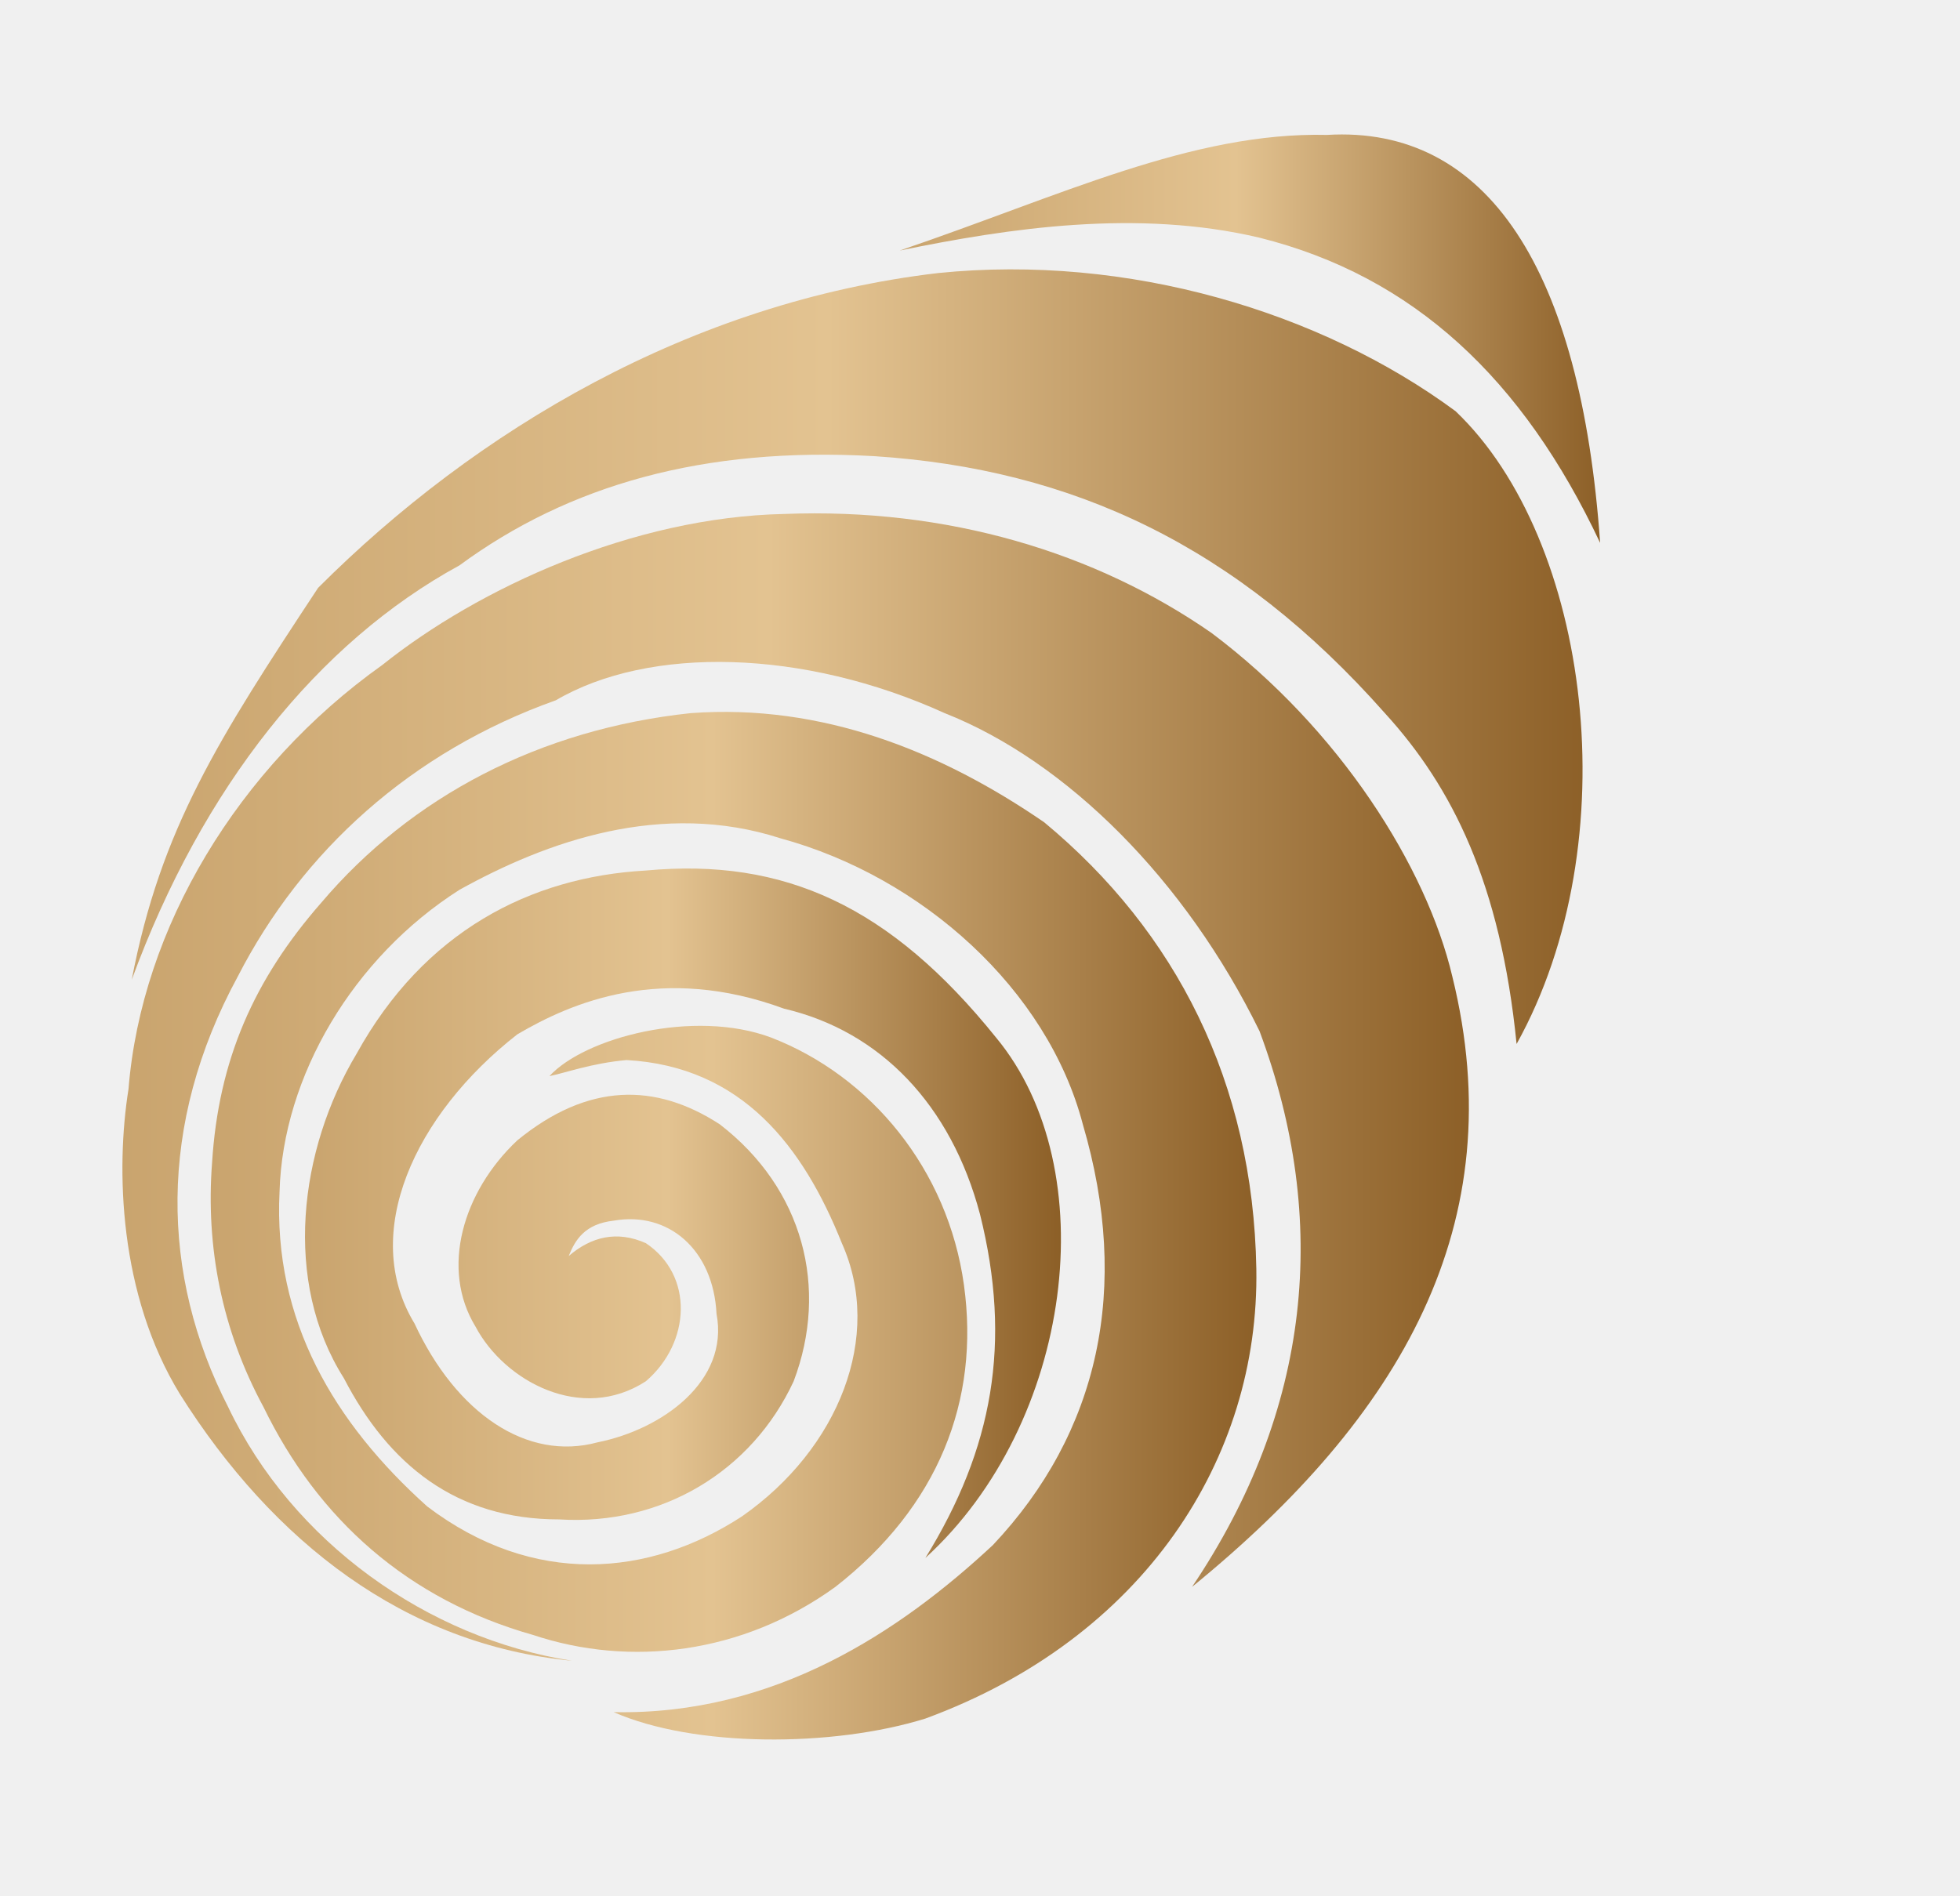
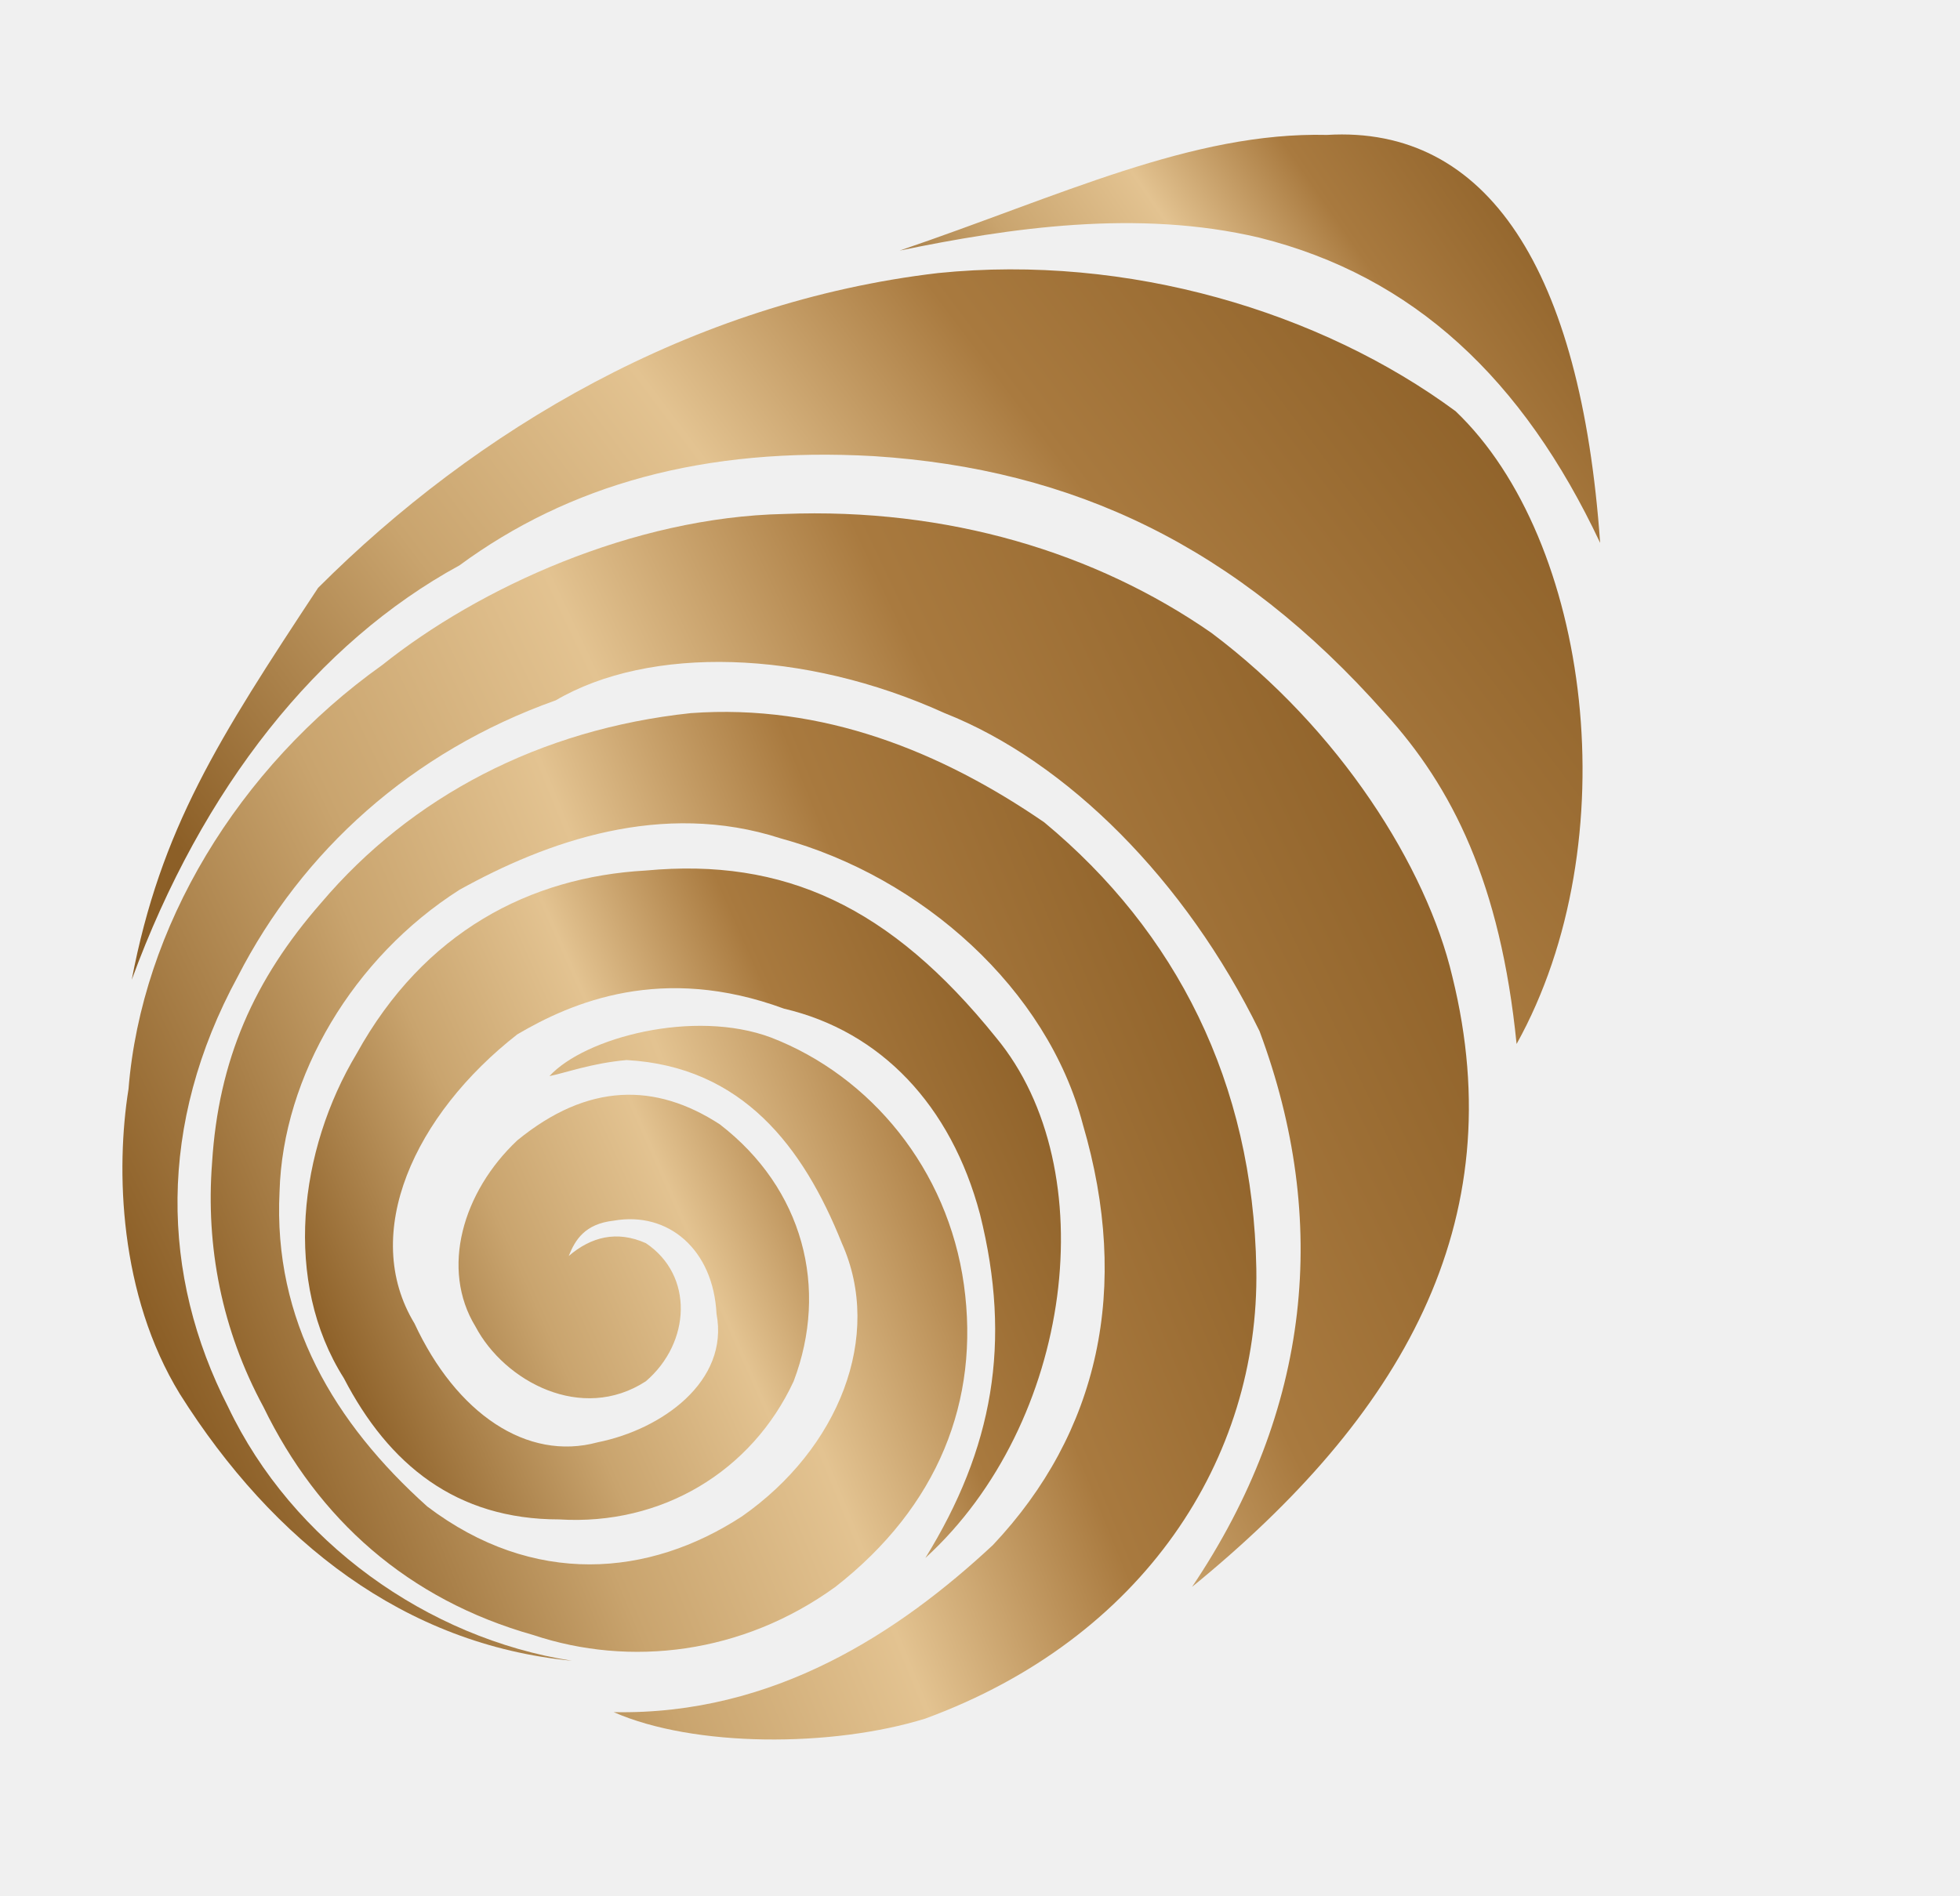
<svg xmlns="http://www.w3.org/2000/svg" viewBox="-25 -30 610 590" width="610" height="590">
  <rect x="-25" y="-30" width="610" height="590" fill="none" />
  <defs>
-     <linearGradient id="unfurl-gold">
-       <stop stop-color="#C9A46E" />
-       <stop offset=".48" stop-color="#E3C391" />
-       <stop offset="1" stop-color="#8C5F27" />
+     <linearGradient id="coil-gold" x1="0" y1="0.65" x2="1" y2="0.25" gradientUnits="objectBoundingBox">
+       <stop offset="0%" stop-color="#8C5F27" />
+       <stop offset="27%" stop-color="#C9A46E" />
+       <stop offset="48%" stop-color="#E3C391" />
+       <stop offset="69%" stop-color="#A97A3F" />
+       <stop offset="100%" stop-color="#8C5F27" />
    </linearGradient>
-     <mask id="r3" maskUnits="userSpaceOnUse" x="-25" y="-30" width="610" height="590">
-       <path d="M 152 361 C 169 350 187 365 179 382 C 169 403 139 390 133 369 C 127 346 149 326 171 326 C 201 325 219 356 215 385 C 212 417 188 435 157 431 C 115 433 86 396 84 355 C 81 298 120 259 172 258 C 225 252 268 281 287 330 C 305 376 290 420 263 455" fill="none" stroke="white" stroke-width="52" stroke-linecap="butt" stroke-dasharray="887.056 887.056" stroke-dashoffset="0" />
-     </mask>
-     <mask id="r0" maskUnits="userSpaceOnUse" x="-25" y="-30" width="610" height="590">
-       <path d="M 146 305 C 178 286 222 304 244 340 C 267 377 251 420 222 449 C 192 470 151 475 117 457 C 70 437 51 388 53 344 C 55 283 100 231 159 215 C 223 194 279 225 318 280 C 348 324 354 372 335 414 C 308 469 246 508 166 503" fill="none" stroke="white" stroke-width="68" stroke-linecap="butt" stroke-dasharray="1192.124 1192.124" stroke-dashoffset="0" />
-     </mask>
-     <mask id="r1" maskUnits="userSpaceOnUse" x="-25" y="-30" width="610" height="590">
-       <path d="M 153 487 C 79 476 30 413 25 348 C 18 279 54 199 126 166 C 187 130 262 139 315 169 C 361 202 391 263 399 321 C 409 375 382 427 346 464" fill="none" stroke="white" stroke-width="84" stroke-linecap="butt" stroke-dasharray="959.728 959.728" stroke-dashoffset="0" />
-     </mask>
-     <mask id="r2" maskUnits="userSpaceOnUse" x="-25" y="-30" width="610" height="590">
-       <path d="M 16 275 C 49 209 100 142 180 105 C 249 74 332 76 377 120 C 433 153 461 226 447 295" fill="none" stroke="white" stroke-width="96" stroke-linecap="butt" stroke-dasharray="650.357 650.357" stroke-dashoffset="0" />
-     </mask>
-     <mask id="r4" maskUnits="userSpaceOnUse" x="-25" y="-30" width="610" height="590">
-       <path d="M 255 48 C 268.5 43.5 282.625 39.375 296.797 35.922 C 310.969 32.469 325.188 29.688 338.875 27.875 C 352.563 26.063 365.719 25.219 377.766 25.641 C 389.813 26.063 400.75 27.75 410 31 C 417.75 35.25 424.813 41.75 431.234 49.703 C 437.656 57.656 443.438 67.063 448.625 77.125 C 453.813 87.188 458.406 97.906 462.453 108.484 C 466.5 119.063 470 129.5 473 139" fill="none" stroke="white" stroke-width="56" stroke-linecap="butt" stroke-dasharray="285.755 285.755" stroke-dashoffset="9.51754140369319e-14" />
-     </mask>
  </defs>
-   <path d="M 176 241 C 219 237 252 252 285 293 C 319 334 309 413 263 455 C 284 421 290 388 280 348 C 271 314 249 291 219 284 C 181 270 153 282 136 292 C 104 317 87 354 104 382 C 117 410 139 425 161 419 C 181 415 202 400 198 379 C 197 359 183 347 166 350 C 157 351 154 356 152 361 C 159 355 167 353 176 357 C 191 367 190 388 176 400 C 156 413 132 400 123 383 C 112 365 119 341 136 325 C 158 307 179 307 199 320 C 225 340 233 371 222 400 C 209 428 181 445 149 443 C 117 443 96 426 82 399 C 63 369 68 328 86 298 C 107 260 140 243 176 241 Z" fill="url(#unfurl-gold)" />
-   <path d="M 190 192 C 231 189 268 204 300 226 C 341 260 365 307 366 365 C 367 424 331 480 263 505 C 234 514 191 514 166 503 C 216 504 255 478 284 451 C 317 416 327 371 312 320 C 301 278 262 243 218 231 C 181 219 145 232 118 247 C 85 268 63 305 62 341 C 60 381 79 413 108 439 C 141 464 177 461 206 442 C 236 421 250 386 237 357 C 225 327 206 302 170 300 C 159 301 151 304 146 305 C 157 293 191 284 215 293 C 246 305 270 334 275 370 C 280 406 267 439 235 464 C 206 485 171 489 141 479 C 102 468 74 443 57 408 C 44 384 39 358 41 332 C 43 300 54 275 75 251 C 103 218 143 197 190 192 Z" fill="url(#unfurl-gold)" />
-   <path d="M 219 130 C 270 128 316 142 352 167 C 392 197 419 240 427 274 C 446 351 411 411 346 464 C 383 409 389 350 367 291 C 344 244 307 207 269 192 C 225 172 177 171 148 188 C 103 204 69 235 49 274 C 24 320 25 367 46 408 C 66 450 108 480 153 487 C 101 482 60 450 31 404 C 12 373 11 334 15 309 C 19 259 49 209 94 177 C 124 153 172 131 219 130 Z" fill="url(#unfurl-gold)" />
-   <path d="M 267 55 C 326 49 386 67 428 98 C 470 138 482 232 447 295 C 442 245 427 215 406 192 C 360 140 309 116 247 112 C 194 109 152 121 118 146 C 74 170 38 215 16 275 C 25 228 43 200 74 153 C 123 104 190 64 267 55 Z" fill="url(#unfurl-gold)" />
-   <path d="M 255 48 C 267.5 43.75 279.438 39.313 290.969 35.063 C 302.5 30.813 313.625 26.75 324.5 23.25 C 335.375 19.75 346 16.813 356.531 14.813 C 367.063 12.813 377.5 11.75 388 12 C 400.5 11.25 411.688 13.5 421.531 18.625 C 431.375 23.75 439.875 31.75 447 42.5 C 454.125 53.25 459.875 66.75 464.219 82.875 C 468.563 99 471.5 117.75 473 139 C 467 126.25 460.375 114.688 453.063 104.328 C 445.75 93.969 437.75 84.813 429 76.875 C 420.25 68.938 410.75 62.219 400.438 56.734 C 390.125 51.25 379 47 367 44 C 357.5 41.75 347.875 40.438 338.25 39.844 C 328.625 39.25 319 39.375 309.5 40 C 300 40.625 290.625 41.75 281.5 43.156 C 272.375 44.563 263.5 46.25 255 48 Z" fill="url(#unfurl-gold)" mask="url(#r4)" />
+   <path d="M 190 192 C 231 189 268 204 300 226 C 341 260 365 307 366 365 C 367 424 331 480 263 505 C 234 514 191 514 166 503 C 216 504 255 478 284 451 C 317 416 327 371 312 320 C 301 278 262 243 218 231 C 181 219 145 232 118 247 C 85 268 63 305 62 341 C 60 381 79 413 108 439 C 141 464 177 461 206 442 C 236 421 250 386 237 357 C 225 327 206 302 170 300 C 159 301 151 304 146 305 C 157 293 191 284 215 293 C 246 305 270 334 275 370 C 280 406 267 439 235 464 C 206 485 171 489 141 479 C 102 468 74 443 57 408 C 44 384 39 358 41 332 C 43 300 54 275 75 251 C 103 218 143 197 190 192 Z" fill="url(#coil-gold)" opacity="1" />
+   <path d="M 219 130 C 270 128 316 142 352 167 C 392 197 419 240 427 274 C 446 351 411 411 346 464 C 383 409 389 350 367 291 C 344 244 307 207 269 192 C 225 172 177 171 148 188 C 103 204 69 235 49 274 C 24 320 25 367 46 408 C 66 450 108 480 153 487 C 101 482 60 450 31 404 C 12 373 11 334 15 309 C 19 259 49 209 94 177 C 124 153 172 131 219 130 Z" fill="url(#coil-gold)" opacity="1" />
+   <path d="M 267 55 C 326 49 386 67 428 98 C 470 138 482 232 447 295 C 442 245 427 215 406 192 C 360 140 309 116 247 112 C 194 109 152 121 118 146 C 74 170 38 215 16 275 C 25 228 43 200 74 153 C 123 104 190 64 267 55 Z" fill="url(#coil-gold)" opacity="1" />
+   <path d="M 176 241 C 219 237 252 252 285 293 C 319 334 309 413 263 455 C 284 421 290 388 280 348 C 271 314 249 291 219 284 C 181 270 153 282 136 292 C 104 317 87 354 104 382 C 117 410 139 425 161 419 C 181 415 202 400 198 379 C 197 359 183 347 166 350 C 157 351 154 356 152 361 C 159 355 167 353 176 357 C 191 367 190 388 176 400 C 156 413 132 400 123 383 C 112 365 119 341 136 325 C 158 307 179 307 199 320 C 225 340 233 371 222 400 C 209 428 181 445 149 443 C 117 443 96 426 82 399 C 63 369 68 328 86 298 C 107 260 140 243 176 241 Z" fill="url(#coil-gold)" opacity="1" />
+   <path d="M 255 48 C 305 31 346 11 388 12 C 438 9 467 54 473 139 C 449 88 415 56 367 44 C 329 35 289 41 255 48 Z" fill="url(#coil-gold)" opacity="1" />
</svg>
